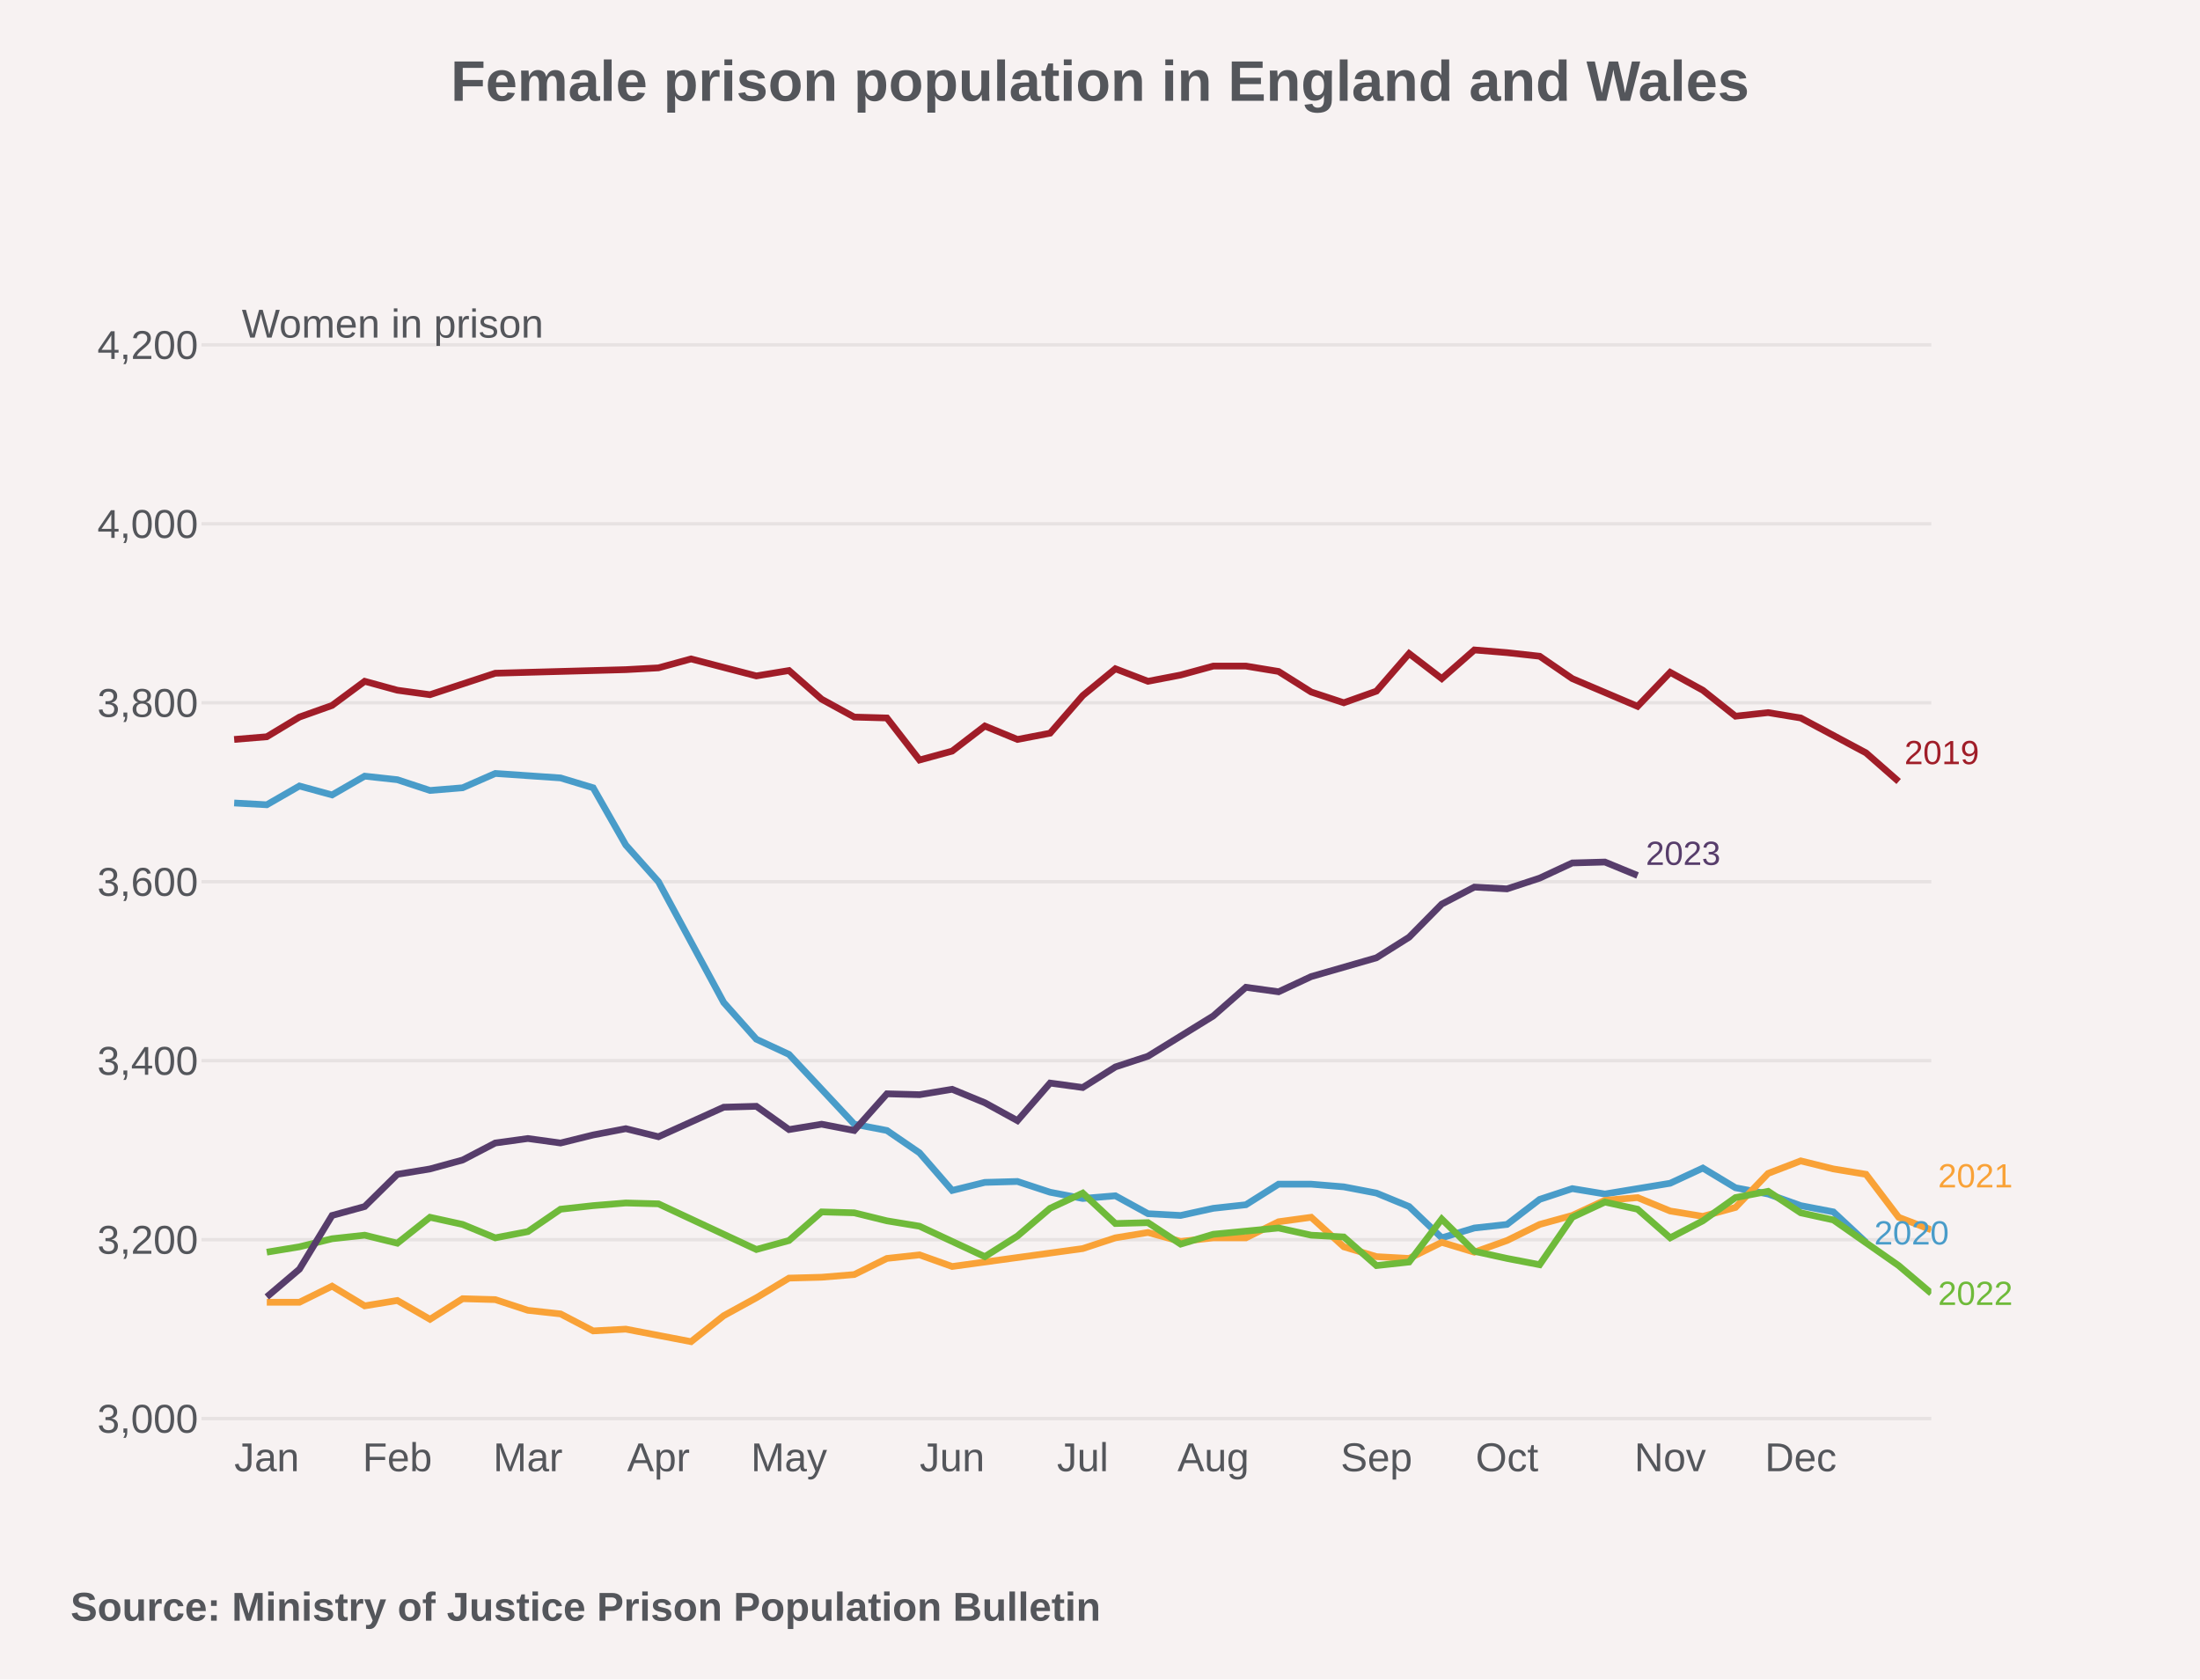
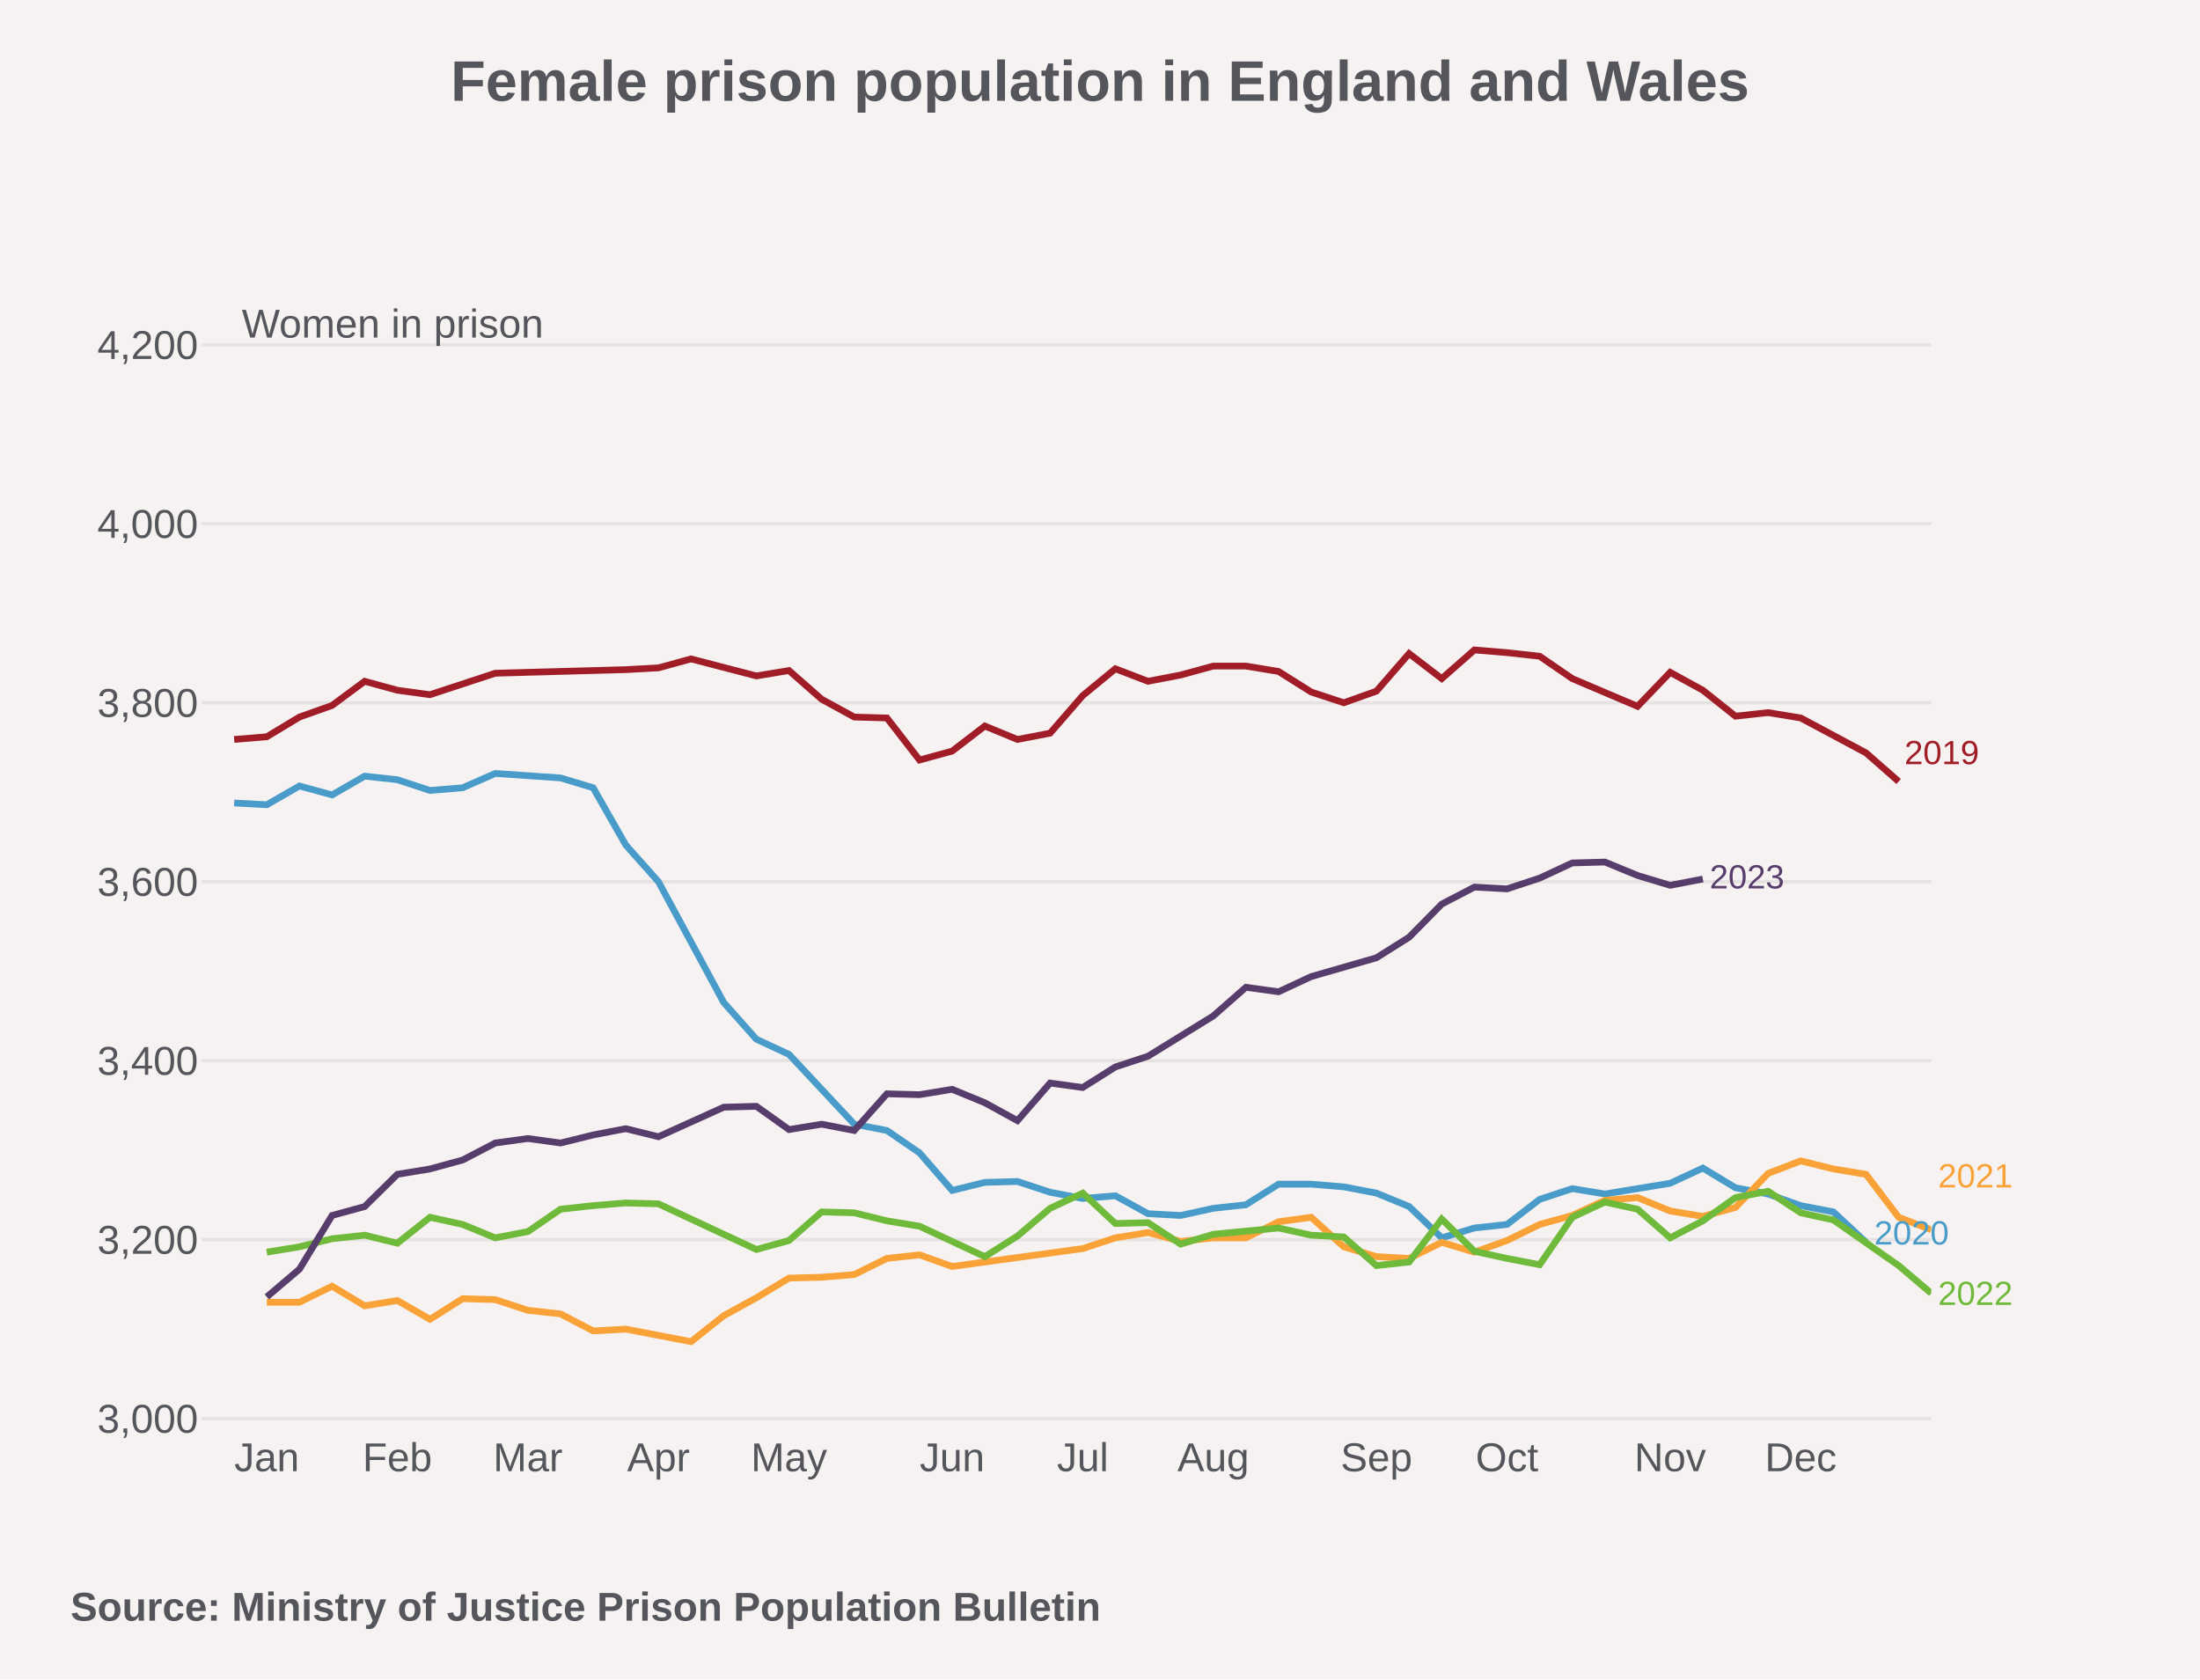
<svg xmlns="http://www.w3.org/2000/svg" class="main-svg" width="655" height="500" style="" viewBox="0 0 655 500">
  <rect x="0" y="0" width="655" height="500" style="fill: rgb(247, 242, 242); fill-opacity: 1;" />
-   <defs id="defs-90be00">
+   <defs id="defs-501722">
    <g class="clips">
-       <clipPath id="clip90be00xyplot" class="plotclip">
+       <clipPath id="clip501722xyplot" class="plotclip">
        <rect width="515" height="325" />
      </clipPath>
-       <clipPath class="axesclip" id="clip90be00x">
+       <clipPath class="axesclip" id="clip501722x">
        <rect x="60" y="0" width="515" height="500" />
      </clipPath>
-       <clipPath class="axesclip" id="clip90be00y">
+       <clipPath class="axesclip" id="clip501722y">
        <rect x="0" y="100" width="655" height="325" />
      </clipPath>
-       <clipPath class="axesclip" id="clip90be00xy">
+       <clipPath class="axesclip" id="clip501722xy">
        <rect x="60" y="100" width="515" height="325" />
      </clipPath>
    </g>
    <g class="gradients" />
    <g class="patterns" />
  </defs>
  <g class="bglayer" />
  <g class="layer-below">
    <g class="imagelayer" />
    <g class="shapelayer" />
  </g>
  <g class="cartesianlayer">
    <g class="subplot xy">
      <g class="layer-subplot">
        <g class="shapelayer" />
        <g class="imagelayer" />
      </g>
      <g class="minor-gridlayer">
        <g class="x" />
        <g class="y" />
      </g>
      <g class="gridlayer">
        <g class="x" />
        <g class="y">
          <path class="ygrid crisp" transform="translate(0,422.34)" d="M60,0h515" style="stroke: rgb(231, 226, 226); stroke-opacity: 1; stroke-width: 1px;" />
          <path class="ygrid crisp" transform="translate(0,369.06)" d="M60,0h515" style="stroke: rgb(231, 226, 226); stroke-opacity: 1; stroke-width: 1px;" />
          <path class="ygrid crisp" transform="translate(0,315.78)" d="M60,0h515" style="stroke: rgb(231, 226, 226); stroke-opacity: 1; stroke-width: 1px;" />
          <path class="ygrid crisp" transform="translate(0,262.5)" d="M60,0h515" style="stroke: rgb(231, 226, 226); stroke-opacity: 1; stroke-width: 1px;" />
          <path class="ygrid crisp" transform="translate(0,209.22)" d="M60,0h515" style="stroke: rgb(231, 226, 226); stroke-opacity: 1; stroke-width: 1px;" />
          <path class="ygrid crisp" transform="translate(0,155.94)" d="M60,0h515" style="stroke: rgb(231, 226, 226); stroke-opacity: 1; stroke-width: 1px;" />
          <path class="ygrid crisp" transform="translate(0,102.66)" d="M60,0h515" style="stroke: rgb(231, 226, 226); stroke-opacity: 1; stroke-width: 1px;" />
        </g>
      </g>
      <g class="zerolinelayer" />
      <path class="xlines-below" />
      <path class="ylines-below" />
      <g class="overlines-below" />
      <g class="xaxislayer-below" />
      <g class="yaxislayer-below" />
      <g class="overaxes-below" />
-       <g class="plot" transform="translate(60,100)" clip-path="url(#clip90be00xyplot)">
+       <g class="plot" transform="translate(60,100)" clip-path="url(#clip501722xyplot)">
        <g class="scatterlayer mlayer">
-           <g class="trace scatter trace746204" style="stroke-miterlimit: 2; opacity: 1;">
+           <g class="trace scatter trace04af53" style="stroke-miterlimit: 2; opacity: 1;">
            <g class="fills" />
            <g class="errorbars" />
            <g class="lines">
              <path class="js-line" d="M9.72,120.14L19.43,119.34L29.15,113.48L38.87,110.02L48.58,102.83L58.3,105.49L68.02,106.82L87.45,100.43L97.17,100.16L116.6,99.63L126.32,99.36L136.04,98.83L145.75,96.17L165.19,101.23L174.91,99.63L184.62,108.16L194.34,113.48L204.06,113.75L213.77,126.27L223.49,123.61L233.21,116.15L242.92,120.14L252.64,118.28L262.36,107.09L272.08,99.1L281.79,102.83L291.51,100.96L301.23,98.3L310.94,98.3L320.66,99.9L330.38,106.02L340.09,109.22L349.81,105.76L359.53,94.57L369.25,102.03L378.96,93.5L388.68,94.3L398.4,95.37L408.11,102.03L427.55,110.29L437.26,100.16L446.98,105.49L456.7,113.22L466.42,112.15L476.13,113.75L495.57,124.14L505.28,132.66" style="vector-effect: non-scaling-stroke; fill: none; stroke: rgb(160, 29, 40); stroke-opacity: 1; stroke-width: 2px; opacity: 1;" />
            </g>
            <g class="points" />
            <g class="text" />
          </g>
-           <g class="trace scatter trace926b82" style="stroke-miterlimit: 2; opacity: 1;">
+           <g class="trace scatter tracebe3fd9" style="stroke-miterlimit: 2; opacity: 1;">
            <g class="fills" />
            <g class="errorbars" />
            <g class="lines">
              <path class="js-line" d="M9.72,139.06L19.43,139.59L29.15,134L38.87,136.66L48.58,131.07L58.3,132.13L68.02,135.33L77.74,134.53L87.45,130.27L106.89,131.6L116.6,134.53L126.32,151.58L136.04,162.5L155.47,198.46L165.19,209.39L174.91,213.91L194.34,234.69L204.06,236.56L213.77,243.22L223.49,254.41L233.21,252.01L242.92,251.74L252.64,254.94L262.36,256.8L272.08,256L281.79,261.33L291.51,261.86L301.23,259.73L310.94,258.67L320.66,252.54L330.38,252.54L340.09,253.34L349.81,255.2L359.53,259.2L369.25,268.52L378.96,265.59L388.68,264.53L398.4,257.07L408.11,253.87L417.83,255.47L427.55,253.87L437.26,252.27L446.98,247.75L456.7,253.61L466.42,255.47L476.13,258.93L485.85,260.8L495.57,269.86" style="vector-effect: non-scaling-stroke; fill: none; stroke: rgb(73, 156, 201); stroke-opacity: 1; stroke-width: 2px; opacity: 1;" />
            </g>
            <g class="points" />
            <g class="text" />
          </g>
-           <g class="trace scatter trace310b8d" style="stroke-miterlimit: 2; opacity: 1;">
+           <g class="trace scatter traceef8fe7" style="stroke-miterlimit: 2; opacity: 1;">
            <g class="fills" />
            <g class="errorbars" />
            <g class="lines">
              <path class="js-line" d="M19.43,287.7L29.15,287.7L38.87,282.91L48.58,288.77L58.3,287.17L68.02,292.77L77.74,286.64L87.45,286.91L97.17,290.1L106.89,291.17L116.6,296.23L126.32,295.7L145.75,299.43L155.47,291.7L165.19,286.37L174.91,280.51L184.62,280.25L194.34,279.45L204.06,274.65L213.77,273.59L223.49,277.05L262.36,271.72L272.08,268.52L281.79,266.93L291.51,269.59L301.23,268.52L310.94,268.52L320.66,263.73L330.38,262.4L340.09,271.19L349.81,274.12L359.53,274.65L369.25,269.86L378.96,272.79L388.68,269.32L398.4,264.53L408.11,261.86L417.83,257.34L427.55,256.54L437.26,260.53L446.98,262.13L456.7,259.47L466.42,249.34L476.13,245.61L485.85,248.01L495.57,249.61L505.28,262.4L515,266.13" style="vector-effect: non-scaling-stroke; fill: none; stroke: rgb(249, 162, 55); stroke-opacity: 1; stroke-width: 2px; opacity: 1;" />
            </g>
            <g class="points" />
            <g class="text" />
          </g>
-           <g class="trace scatter trace930984" style="stroke-miterlimit: 2; opacity: 1;">
+           <g class="trace scatter trace41e6e3" style="stroke-miterlimit: 2; opacity: 1;">
            <g class="fills" />
            <g class="errorbars" />
            <g class="lines">
              <path class="js-line" d="M19.43,272.79L29.15,271.19L38.87,268.79L48.58,267.73L58.3,270.12L68.02,262.4L77.74,264.53L87.45,268.52L97.17,266.66L106.89,260L116.6,258.93L126.32,258.14L136.04,258.4L165.19,271.99L174.91,269.32L184.62,260.8L194.34,261.07L204.06,263.46L213.77,265.06L233.21,274.12L242.92,267.99L252.64,259.73L262.36,255.2L272.08,264.26L281.79,264L291.51,270.39L301.23,267.46L320.66,265.59L330.38,267.73L340.09,268.26L349.81,276.78L359.53,275.72L369.25,262.93L378.96,272.52L388.68,274.65L398.4,276.52L408.11,262.4L417.83,257.87L427.55,260L437.26,268.52L446.98,263.46L456.7,256.54L466.42,254.67L476.13,261.07L485.85,263.2L505.28,276.78L515,285.04" style="vector-effect: non-scaling-stroke; fill: none; stroke: rgb(111, 186, 58); stroke-opacity: 1; stroke-width: 2px; opacity: 1;" />
            </g>
            <g class="points" />
            <g class="text" />
          </g>
-           <g class="trace scatter trace25d00a" style="stroke-miterlimit: 2; opacity: 1;">
-             <g class="fills" />
-             <g class="errorbars" />
-             <g class="lines">
-               <path class="js-line" d="M19.43,286.11L29.15,277.85L38.87,261.86L48.58,259.2L58.3,249.61L68.02,248.01L77.74,245.35L87.45,240.29L97.17,238.95L106.89,240.29L116.6,237.89L126.32,236.02L136.04,238.42L155.47,229.63L165.19,229.36L174.91,236.29L184.62,234.69L194.34,236.56L204.06,225.64L213.77,225.9L223.49,224.3L233.21,228.3L242.92,233.63L252.64,222.44L262.36,223.77L272.08,217.64L281.79,214.45L301.23,202.46L310.94,193.93L320.66,195.27L330.38,190.74L349.81,185.14L359.53,179.02L369.25,169.16L378.96,164.1L388.68,164.63L398.4,161.43L408.11,156.91L417.83,156.64L427.55,160.64" style="vector-effect: non-scaling-stroke; fill: none; stroke: rgb(87, 61, 107); stroke-opacity: 1; stroke-width: 2px; opacity: 1;" />
+           <g class="trace scatter trace36bd28" style="stroke-miterlimit: 2; opacity: 1;">
+             <g class="fills" />
+             <g class="errorbars" />
+             <g class="lines">
+               <path class="js-line" d="M19.43,286.11L29.15,277.85L38.87,261.86L48.58,259.2L58.3,249.61L68.02,248.01L77.74,245.35L87.45,240.29L97.17,238.95L106.89,240.29L116.6,237.89L126.32,236.02L136.04,238.42L155.47,229.63L165.19,229.36L174.91,236.29L184.62,234.69L194.34,236.56L204.06,225.64L213.77,225.9L223.49,224.3L233.21,228.3L242.92,233.63L252.64,222.44L262.36,223.77L272.08,217.64L281.79,214.45L301.23,202.46L310.94,193.93L320.66,195.27L330.38,190.74L349.81,185.14L359.53,179.02L369.25,169.16L378.96,164.1L388.68,164.63L398.4,161.43L408.11,156.91L417.83,156.64L427.55,160.64L437.26,163.57L446.98,161.7" style="vector-effect: non-scaling-stroke; fill: none; stroke: rgb(87, 61, 107); stroke-opacity: 1; stroke-width: 2px; opacity: 1;" />
            </g>
            <g class="points" />
            <g class="text" />
          </g>
        </g>
      </g>
      <g class="overplot" />
      <path class="xlines-above crisp" d="M0,0" style="fill: none;" />
      <path class="ylines-above crisp" d="M0,0" style="fill: none;" />
      <g class="overlines-above" />
      <g class="xaxislayer-above">
        <g class="xtick">
          <text text-anchor="middle" x="0" y="438" transform="translate(79.43,0)" style="font-family: 'Helvetica Neue', Arial; font-size: 12px; fill: rgb(84, 86, 91); fill-opacity: 1; white-space: pre; opacity: 1;">Jan</text>
        </g>
        <g class="xtick">
          <text text-anchor="middle" x="0" y="438" transform="translate(118.3,0)" style="font-family: 'Helvetica Neue', Arial; font-size: 12px; fill: rgb(84, 86, 91); fill-opacity: 1; white-space: pre; opacity: 1;">Feb</text>
        </g>
        <g class="xtick">
          <text text-anchor="middle" x="0" y="438" transform="translate(157.17,0)" style="font-family: 'Helvetica Neue', Arial; font-size: 12px; fill: rgb(84, 86, 91); fill-opacity: 1; white-space: pre; opacity: 1;">Mar</text>
        </g>
        <g class="xtick">
          <text text-anchor="middle" x="0" y="438" transform="translate(196.04,0)" style="font-family: 'Helvetica Neue', Arial; font-size: 12px; fill: rgb(84, 86, 91); fill-opacity: 1; white-space: pre; opacity: 1;">Apr</text>
        </g>
        <g class="xtick">
          <text text-anchor="middle" x="0" y="438" transform="translate(234.91,0)" style="font-family: 'Helvetica Neue', Arial; font-size: 12px; fill: rgb(84, 86, 91); fill-opacity: 1; white-space: pre; opacity: 1;">May</text>
        </g>
        <g class="xtick">
          <text text-anchor="middle" x="0" y="438" transform="translate(283.49,0)" style="font-family: 'Helvetica Neue', Arial; font-size: 12px; fill: rgb(84, 86, 91); fill-opacity: 1; white-space: pre; opacity: 1;">Jun</text>
        </g>
        <g class="xtick">
          <text text-anchor="middle" x="0" y="438" transform="translate(322.36,0)" style="font-family: 'Helvetica Neue', Arial; font-size: 12px; fill: rgb(84, 86, 91); fill-opacity: 1; white-space: pre; opacity: 1;">Jul</text>
        </g>
        <g class="xtick">
          <text text-anchor="middle" x="0" y="438" transform="translate(361.23,0)" style="font-family: 'Helvetica Neue', Arial; font-size: 12px; fill: rgb(84, 86, 91); fill-opacity: 1; white-space: pre; opacity: 1;">Aug</text>
        </g>
        <g class="xtick">
          <text text-anchor="middle" x="0" y="438" transform="translate(409.81,0)" style="font-family: 'Helvetica Neue', Arial; font-size: 12px; fill: rgb(84, 86, 91); fill-opacity: 1; white-space: pre; opacity: 1;">Sep</text>
        </g>
        <g class="xtick">
          <text text-anchor="middle" x="0" y="438" transform="translate(448.68,0)" style="font-family: 'Helvetica Neue', Arial; font-size: 12px; fill: rgb(84, 86, 91); fill-opacity: 1; white-space: pre; opacity: 1;">Oct</text>
        </g>
        <g class="xtick">
          <text text-anchor="middle" x="0" y="438" transform="translate(497.26,0)" style="font-family: 'Helvetica Neue', Arial; font-size: 12px; fill: rgb(84, 86, 91); fill-opacity: 1; white-space: pre; opacity: 1;">Nov</text>
        </g>
        <g class="xtick">
          <text text-anchor="middle" x="0" y="438" transform="translate(536.13,0)" style="font-family: 'Helvetica Neue', Arial; font-size: 12px; fill: rgb(84, 86, 91); fill-opacity: 1; white-space: pre; opacity: 1;">Dec</text>
        </g>
      </g>
      <g class="yaxislayer-above">
        <g class="ytick">
          <text text-anchor="end" x="59" y="4.2" transform="translate(0,422.34)" style="font-family: 'Helvetica Neue', Arial; font-size: 12px; fill: rgb(84, 86, 91); fill-opacity: 1; white-space: pre; opacity: 1;">3,000</text>
        </g>
        <g class="ytick">
          <text text-anchor="end" x="59" y="4.2" style="font-family: 'Helvetica Neue', Arial; font-size: 12px; fill: rgb(84, 86, 91); fill-opacity: 1; white-space: pre; opacity: 1;" transform="translate(0,369.06)">3,200</text>
        </g>
        <g class="ytick">
          <text text-anchor="end" x="59" y="4.2" style="font-family: 'Helvetica Neue', Arial; font-size: 12px; fill: rgb(84, 86, 91); fill-opacity: 1; white-space: pre; opacity: 1;" transform="translate(0,315.78)">3,400</text>
        </g>
        <g class="ytick">
          <text text-anchor="end" x="59" y="4.2" style="font-family: 'Helvetica Neue', Arial; font-size: 12px; fill: rgb(84, 86, 91); fill-opacity: 1; white-space: pre; opacity: 1;" transform="translate(0,262.5)">3,600</text>
        </g>
        <g class="ytick">
          <text text-anchor="end" x="59" y="4.2" style="font-family: 'Helvetica Neue', Arial; font-size: 12px; fill: rgb(84, 86, 91); fill-opacity: 1; white-space: pre; opacity: 1;" transform="translate(0,209.22)">3,800</text>
        </g>
        <g class="ytick">
          <text text-anchor="end" x="59" y="4.2" style="font-family: 'Helvetica Neue', Arial; font-size: 12px; fill: rgb(84, 86, 91); fill-opacity: 1; white-space: pre; opacity: 1;" transform="translate(0,155.94)">4,000</text>
        </g>
        <g class="ytick">
          <text text-anchor="end" x="59" y="4.2" style="font-family: 'Helvetica Neue', Arial; font-size: 12px; fill: rgb(84, 86, 91); fill-opacity: 1; white-space: pre; opacity: 1;" transform="translate(0,102.66)">4,200</text>
        </g>
      </g>
      <g class="overaxes-above" />
    </g>
  </g>
  <g class="polarlayer" />
  <g class="smithlayer" />
  <g class="ternarylayer" />
  <g class="geolayer" />
  <g class="funnelarealayer" />
  <g class="pielayer" />
  <g class="iciclelayer" />
  <g class="treemaplayer" />
  <g class="sunburstlayer" />
  <g class="glimages" />
-   <defs id="topdefs-90be00">
+   <defs id="topdefs-501722">
    <g class="clips" />
  </defs>
  <g class="layer-above">
    <g class="imagelayer" />
    <g class="shapelayer" />
  </g>
  <g class="infolayer">
    <g class="g-gtitle">
      <text class="gtitle" x="327.5" y="30" text-anchor="middle" dy="0em" style="font-family: 'Helvetica Neue', Arial; font-size: 17px; fill: rgb(84, 86, 91); opacity: 1; font-weight: normal; white-space: pre;">
        <tspan style="font-weight:bold">Female prison population in England and Wales</tspan>
      </text>
    </g>
    <g class="g-xtitle" />
    <g class="g-ytitle" />
    <g class="annotation" data-index="0" style="opacity: 1;">
      <g class="annotation-text-g" transform="rotate(0,578.28,224.14)">
        <g class="cursor-pointer" transform="translate(565,216)">
          <rect class="bg" x="0.5" y="0.5" width="25" height="15" style="stroke-width: 1px; stroke: rgb(0, 0, 0); stroke-opacity: 0; fill: rgb(0, 0, 0); fill-opacity: 0;" />
          <text class="annotation-text" text-anchor="start" x="2" y="11.5" style="font-family: 'Helvetica Neue', Arial; font-size: 10px; fill: rgb(160, 29, 40); fill-opacity: 1; white-space: pre;">2019</text>
        </g>
      </g>
    </g>
    <g class="annotation" data-index="1" style="opacity: 1;">
      <g class="annotation-text-g" transform="rotate(0,568.57,367.46)">
        <g class="cursor-pointer" transform="translate(556,359)">
          <rect class="bg" x="0.5" y="0.5" width="25" height="15" style="stroke-width: 1px; stroke: rgb(0, 0, 0); stroke-opacity: 0; fill: rgb(0, 0, 0); fill-opacity: 0;" />
          <text class="annotation-text" text-anchor="start" x="2" y="11.5" style="font-family: 'Helvetica Neue', Arial; font-size: 10px; fill: rgb(73, 156, 201); fill-opacity: 1; white-space: pre;">2020</text>
        </g>
      </g>
    </g>
    <g class="annotation" data-index="2" style="opacity: 1;">
      <g class="annotation-text-g" transform="rotate(0,588,350.41)">
        <g class="cursor-pointer" transform="translate(575,342)">
          <rect class="bg" x="0.5" y="0.5" width="25" height="15" style="stroke-width: 1px; stroke: rgb(0, 0, 0); stroke-opacity: 0; fill: rgb(0, 0, 0); fill-opacity: 0;" />
          <text class="annotation-text" text-anchor="start" x="2" y="11.5" style="font-family: 'Helvetica Neue', Arial; font-size: 10px; fill: rgb(249, 162, 55); fill-opacity: 1; white-space: pre;">2021</text>
        </g>
      </g>
    </g>
    <g class="annotation" data-index="3" style="opacity: 1;">
      <g class="annotation-text-g" transform="rotate(0,588,384.77)">
        <g class="cursor-pointer" transform="translate(575,377)">
          <rect class="bg" x="0.5" y="0.5" width="25" height="15" style="stroke-width: 1px; stroke: rgb(0, 0, 0); stroke-opacity: 0; fill: rgb(0, 0, 0); fill-opacity: 0;" />
          <text class="annotation-text" text-anchor="start" x="2" y="11.5" style="font-family: 'Helvetica Neue', Arial; font-size: 10px; fill: rgb(111, 186, 58); fill-opacity: 1; white-space: pre;">2022</text>
        </g>
      </g>
    </g>
    <g class="annotation" data-index="4" style="opacity: 1;">
-       <g class="annotation-text-g" transform="rotate(0,500.55,253.98)">
-         <g class="cursor-pointer" transform="translate(488,246)">
+       <g class="annotation-text-g" transform="rotate(0,519.98,260.9)">
+         <g class="cursor-pointer" transform="translate(507,253)">
          <rect class="bg" x="0.5" y="0.5" width="25" height="15" style="stroke-width: 1px; stroke: rgb(0, 0, 0); stroke-opacity: 0; fill: rgb(0, 0, 0); fill-opacity: 0;" />
          <text class="annotation-text" text-anchor="start" x="2" y="11.5" style="font-family: 'Helvetica Neue', Arial; font-size: 10px; fill: rgb(87, 61, 107); fill-opacity: 1; white-space: pre;">2023</text>
        </g>
      </g>
    </g>
    <g class="annotation" data-index="5" style="opacity: 1;">
      <g class="annotation-text-g" transform="rotate(0,172.8,477.75)">
        <g class="cursor-pointer" transform="translate(19,469)">
          <rect class="bg" x="0.5" y="0.5" width="307" height="17" style="stroke-width: 1px; stroke: rgb(0, 0, 0); stroke-opacity: 0; fill: rgb(0, 0, 0); fill-opacity: 0;" />
          <text class="annotation-text" text-anchor="start" x="2" y="13.5" style="font-family: 'Helvetica Neue', Arial; font-size: 12px; fill: rgb(84, 86, 91); fill-opacity: 1; white-space: pre;">
            <tspan style="font-weight:bold">Source: Ministry of Justice Prison Population Bulletin</tspan>
          </text>
        </g>
      </g>
    </g>
    <g class="annotation" data-index="6" style="opacity: 1;">
      <g class="annotation-text-g" transform="rotate(0,116.72,96)">
        <g class="cursor-pointer" transform="translate(70,87)">
          <rect class="bg" x="0.5" y="0.5" width="93" height="17" style="stroke-width: 1px; stroke: rgb(0, 0, 0); stroke-opacity: 0; fill: rgb(0, 0, 0); fill-opacity: 0;" />
          <text class="annotation-text" text-anchor="start" x="2" y="13.5" style="font-family: 'Helvetica Neue', Arial; font-size: 12px; fill: rgb(84, 86, 91); fill-opacity: 1; white-space: pre;">Women in prison</text>
        </g>
      </g>
    </g>
  </g>
</svg>
